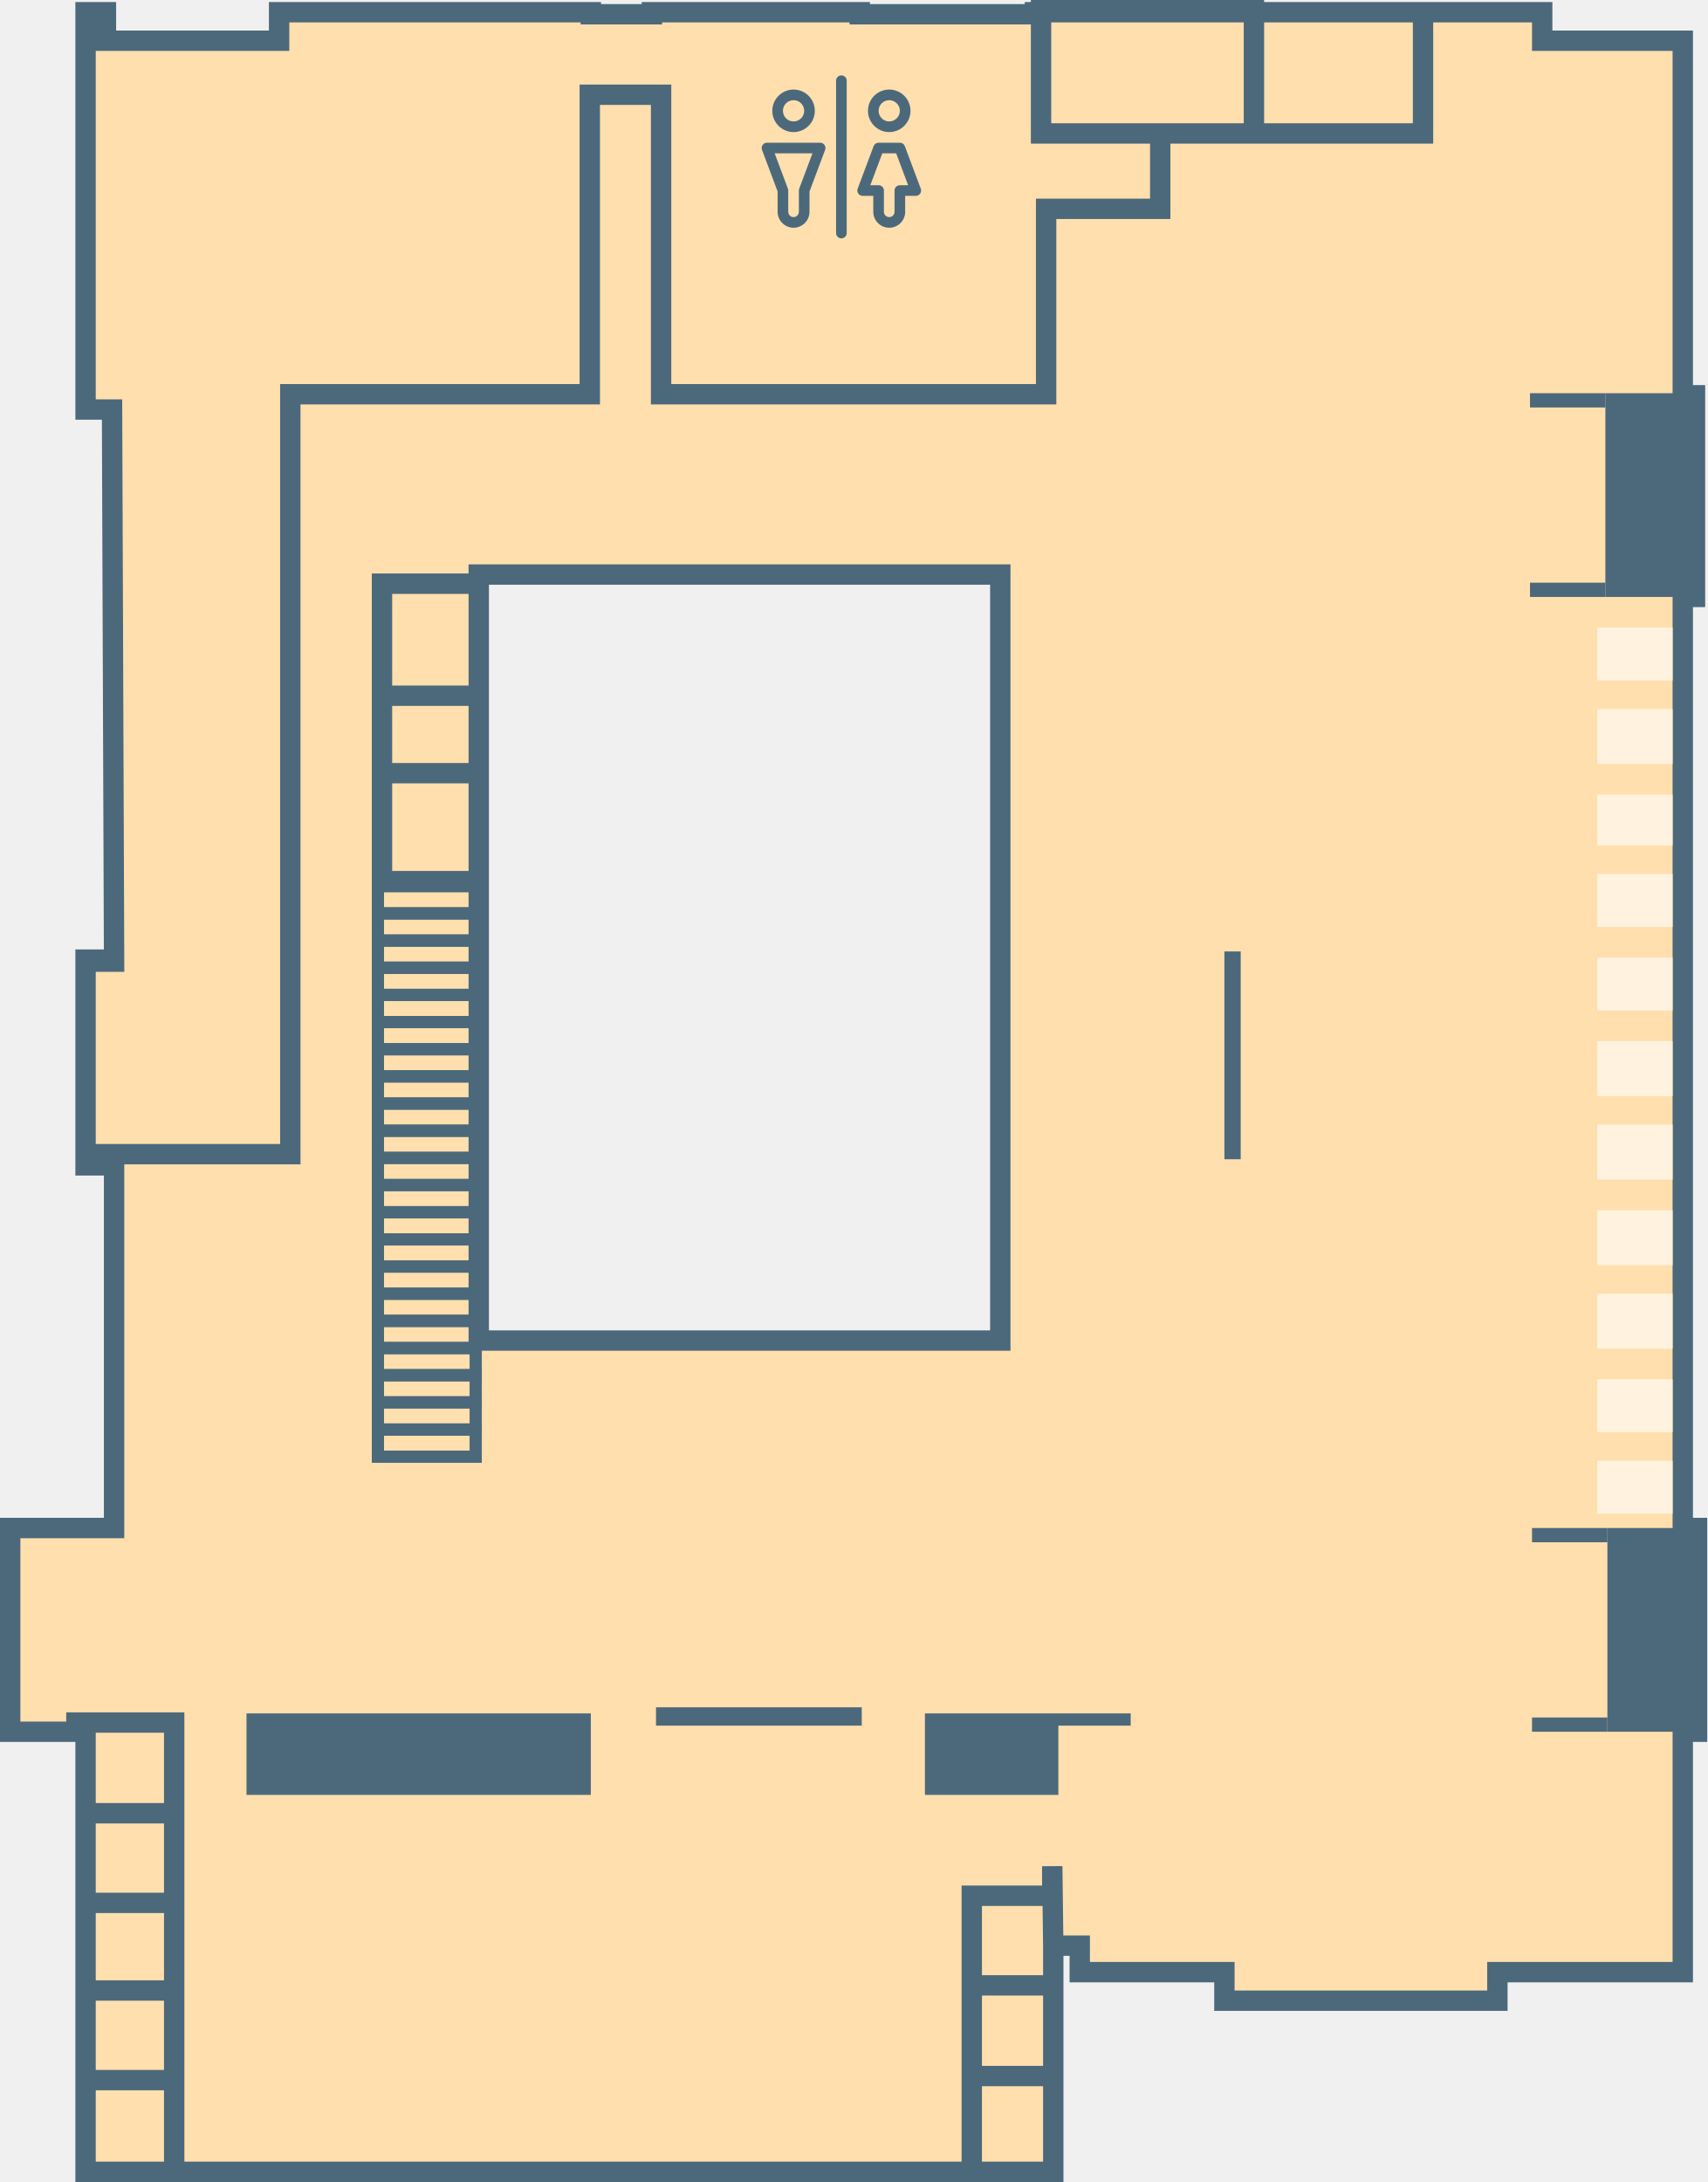
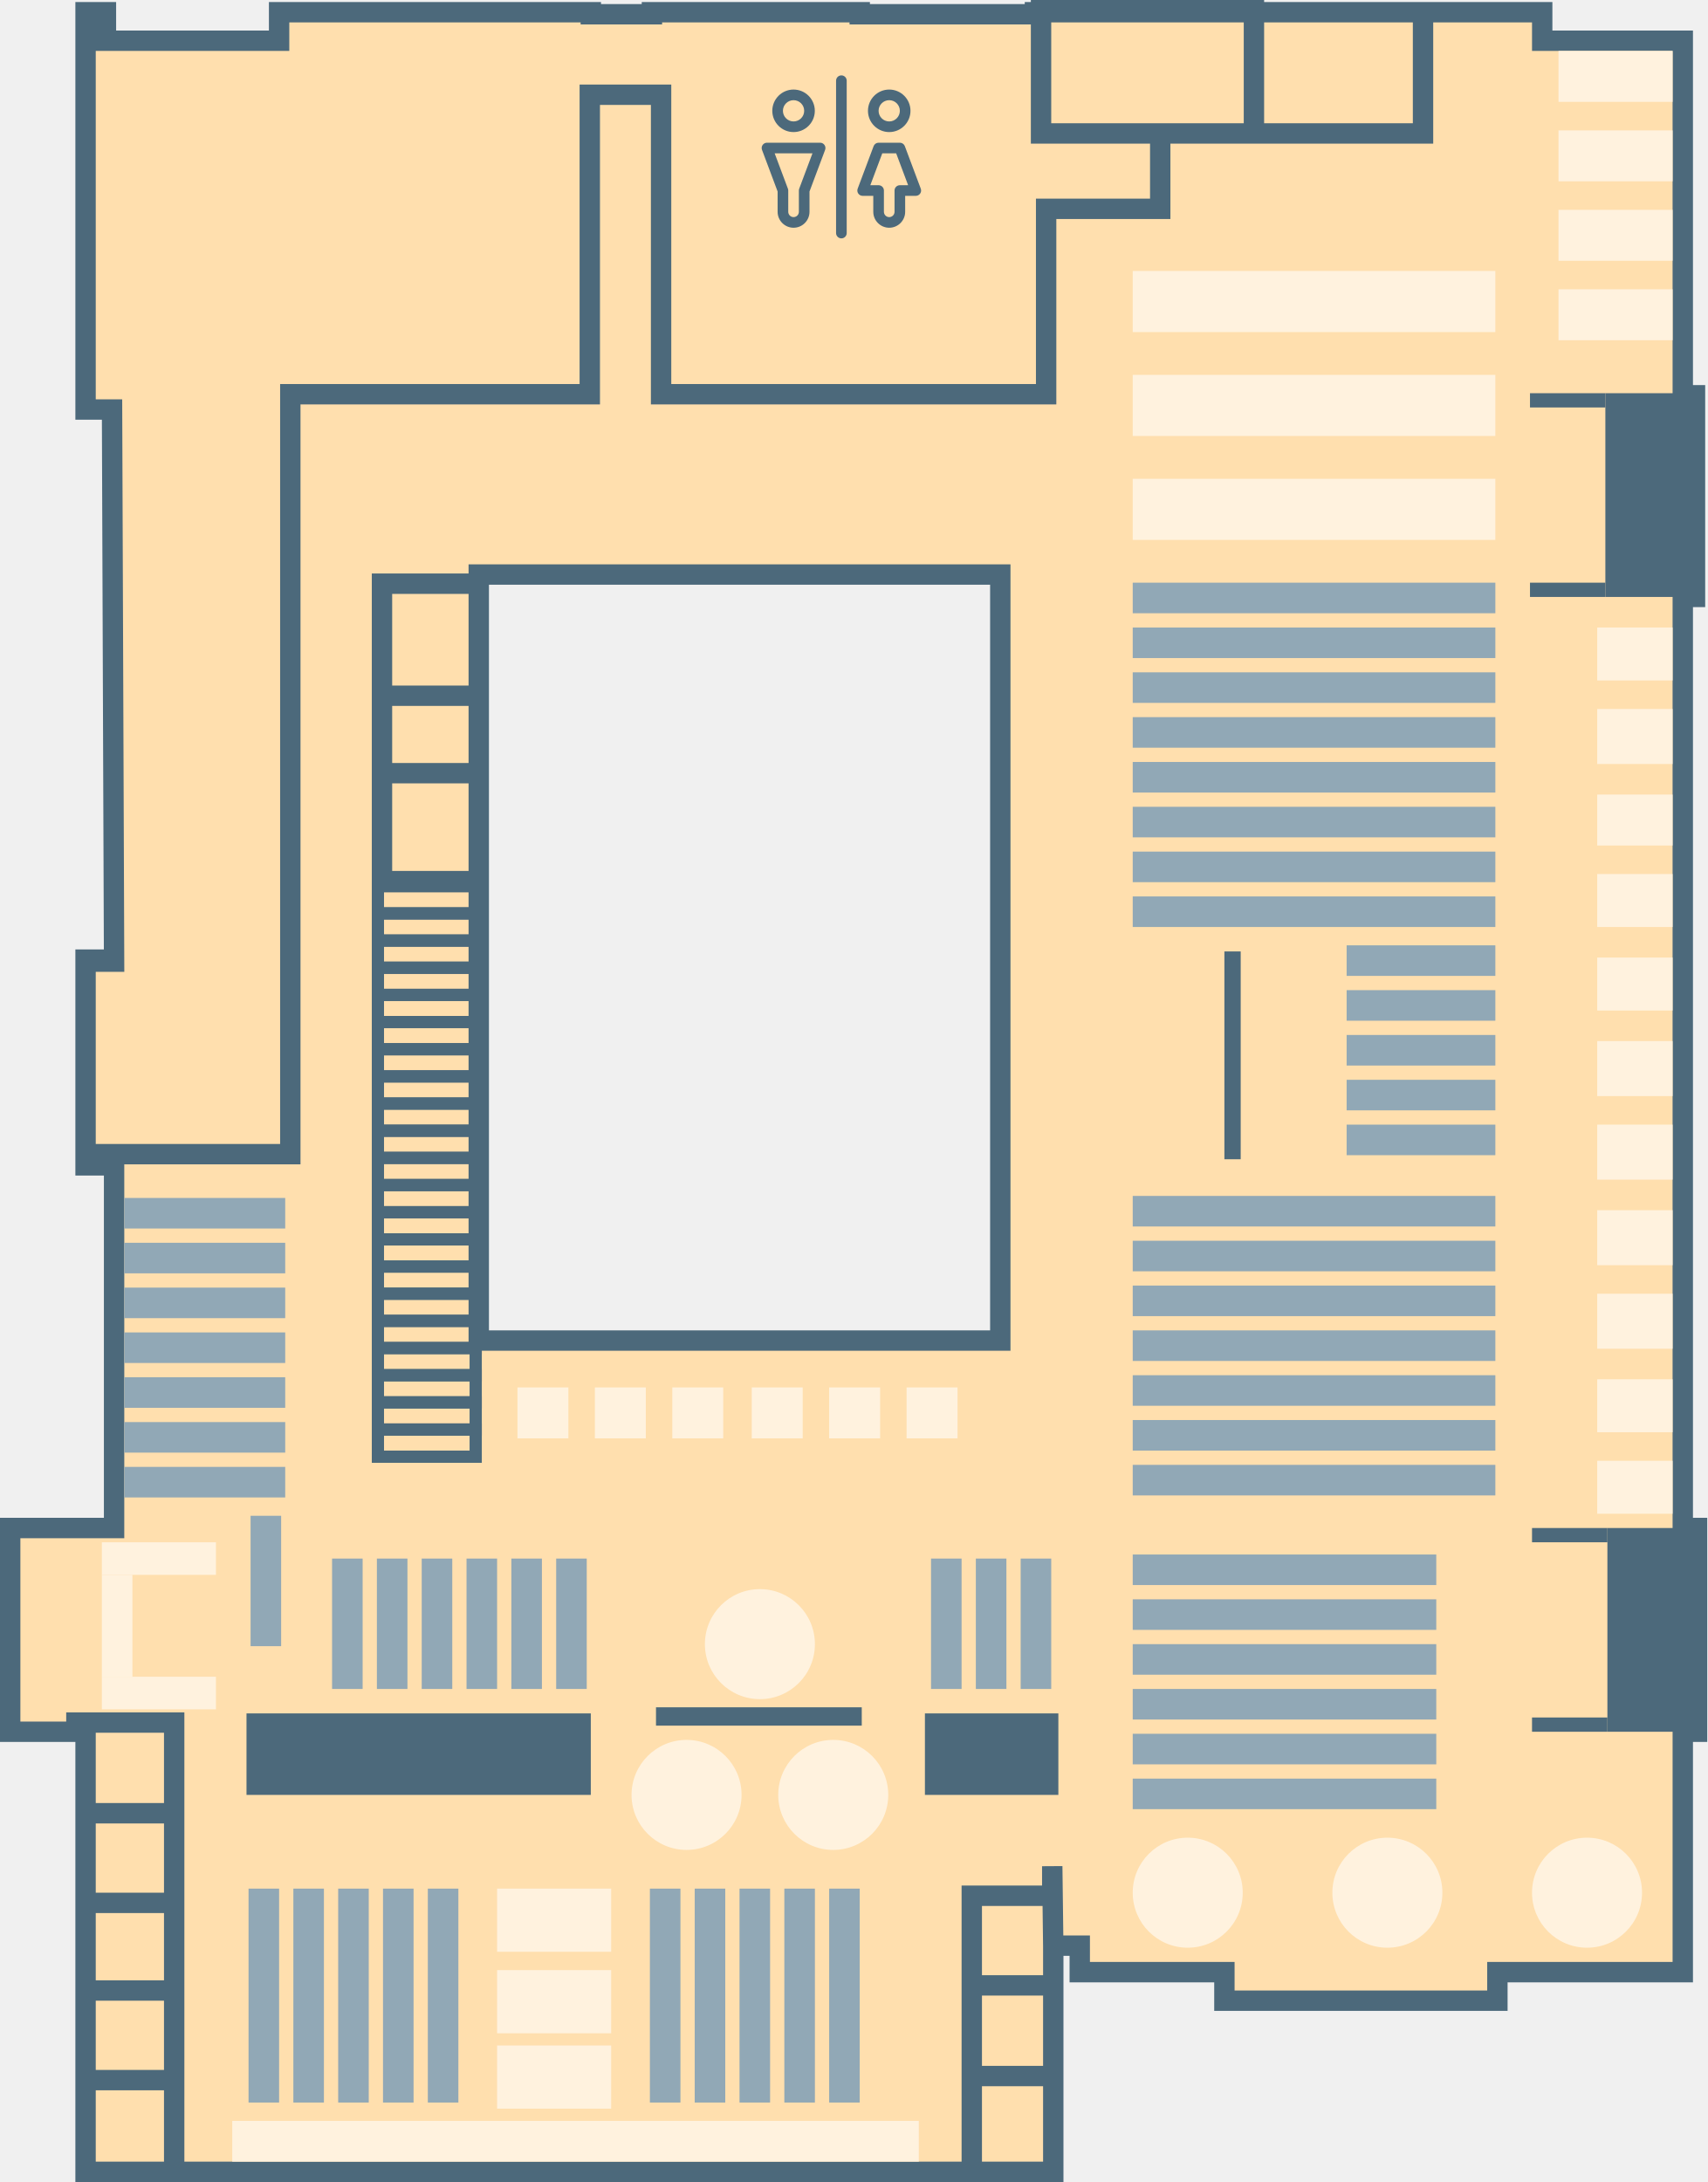
<svg xmlns="http://www.w3.org/2000/svg" width="838" height="1071" viewBox="0 0 838 1071" fill="none">
  <path fill-rule="evenodd" clip-rule="evenodd" d="M42 850H5V750H56V572H42V471H52V472H56L55 201H42V6H52V20H137V6H290V7H320V6H422V7H508V6H757V20H826V194H832V293H826V750H833V850H826V968H735V982H601V968H530V955H517V955.5V974.5V1019V1066H477H85.5H42V1021V977V934V890V850ZM235 282H491V658H235V432.5V379.5V341.5V286.5V282Z" fill="#FFDFAE" />
  <path d="M85.5 1066H42V1021M85.5 1066V1021M85.5 1066H477M37.5 850.5V845.5H85.5V890M42 890V850H5V750H56V572H42V471H52V472H56L55 201H42V6H52V20H137V6H290V7H320V6H422V7H508V6H757V20H826V194H832V293H826V750H833V850H826V968H735V982H601V968H530V955H517V955.5M42 890H85.5M42 890V934M85.5 890V934M85.5 934H42M85.5 934V977M42 934V977M42 977H85.5M42 977V1021M85.5 977V1021M85.5 1021H42M477 1066H517V1019M477 1066V1019M517 955.5L516.5 916V930.5H477V974.5M517 955.5V974.5M477 974.5H517M477 974.5V1019M517 974.5V1019M517 1019H477M235 432.5V658H491V282H235V286.5M235 432.5H187.5V379.5M235 432.5V379.5M235 286.5H187.5V341.5M235 286.5V341.5M235 341.5H187.5M235 341.5V379.5M187.5 341.5V379.5M187.5 379.5H235" stroke="#4C697B" stroke-width="10" />
  <g clip-path="url(#clip0_95_3)">
    <path d="M413 37C411.559 37 410.391 38.168 410.391 39.609V114.391C410.391 115.832 411.559 117 413 117C414.44 117 415.609 115.832 415.609 114.391V39.609C415.609 38.168 414.44 37 413 37Z" fill="#4C697B" />
    <path d="M389.522 43.957C383.768 43.957 379.087 48.638 379.087 54.391C379.087 60.145 383.768 64.826 389.522 64.826C395.276 64.826 399.957 60.145 399.957 54.391C399.957 48.638 395.276 43.957 389.522 43.957ZM389.522 59.609C386.645 59.609 384.304 57.268 384.304 54.391C384.304 51.514 386.645 49.174 389.522 49.174C392.399 49.174 394.739 51.514 394.739 54.391C394.739 57.268 392.399 59.609 389.522 59.609Z" fill="#4C697B" />
    <path d="M436.478 43.957C430.725 43.957 426.043 48.638 426.043 54.391C426.043 60.145 430.725 64.826 436.478 64.826C442.232 64.826 446.913 60.145 446.913 54.391C446.913 48.638 442.232 43.957 436.478 43.957ZM436.478 59.609C433.601 59.609 431.261 57.268 431.261 54.391C431.261 51.514 433.601 49.174 436.478 49.174C439.355 49.174 441.696 51.514 441.696 54.391C441.696 57.268 439.355 59.609 436.478 59.609Z" fill="#4C697B" />
    <path d="M402.565 70.043H376.478C374.659 70.043 373.397 71.864 374.036 73.568L381.696 93.995V103.956C381.696 108.272 385.207 111.782 389.522 111.782C393.837 111.782 397.348 108.272 397.348 103.956V93.995L405.008 73.568C405.647 71.865 404.385 70.043 402.565 70.043ZM392.297 92.606C392.187 92.899 392.131 93.209 392.131 93.522V103.957C392.131 105.395 390.96 106.565 389.522 106.565C388.083 106.565 386.913 105.395 386.913 103.957V93.522C386.913 93.209 386.857 92.899 386.747 92.606L380.243 75.261H398.801L392.297 92.606Z" fill="#4C697B" />
    <path d="M451.965 92.606L444.138 71.736C443.757 70.718 442.783 70.044 441.696 70.044H431.261C430.174 70.044 429.2 70.718 428.818 71.736L420.992 92.606C420.353 94.309 421.615 96.13 423.435 96.13H428.652V103.957C428.652 108.272 432.163 111.783 436.478 111.783C440.794 111.783 444.305 108.272 444.305 103.957V96.13H449.522C451.341 96.13 452.604 94.31 451.965 92.606ZM441.696 90.913C440.255 90.913 439.087 92.081 439.087 93.522V103.957C439.087 105.395 437.917 106.565 436.478 106.565C435.04 106.565 433.87 105.395 433.87 103.957V93.522C433.87 92.081 432.702 90.913 431.261 90.913H427.199L433.069 75.261H439.888L445.757 90.913H441.696V90.913Z" fill="#4C697B" />
  </g>
  <rect x="185.5" y="701.667" width="48" height="13.333" stroke="#4C697B" stroke-width="6" />
  <rect x="185.5" y="568.333" width="48" height="13.333" stroke="#4C697B" stroke-width="6" />
  <rect x="185.5" y="635" width="48" height="13.333" stroke="#4C697B" stroke-width="6" />
  <rect x="185.5" y="501.667" width="48" height="13.333" stroke="#4C697B" stroke-width="6" />
  <rect x="185.5" y="688.333" width="48" height="13.333" stroke="#4C697B" stroke-width="6" />
  <rect x="185.5" y="555" width="48" height="13.333" stroke="#4C697B" stroke-width="6" />
  <rect x="185.5" y="621.667" width="48" height="13.333" stroke="#4C697B" stroke-width="6" />
  <rect x="185.5" y="488.333" width="48" height="13.333" stroke="#4C697B" stroke-width="6" />
  <rect x="185.5" y="675" width="48" height="13.333" stroke="#4C697B" stroke-width="6" />
  <rect x="185.5" y="541.667" width="48" height="13.333" stroke="#4C697B" stroke-width="6" />
  <rect x="185.5" y="608.333" width="48" height="13.333" stroke="#4C697B" stroke-width="6" />
  <rect x="185.5" y="475" width="48" height="13.333" stroke="#4C697B" stroke-width="6" />
  <rect x="185.5" y="661.667" width="48" height="13.333" stroke="#4C697B" stroke-width="6" />
  <rect x="185.5" y="528.333" width="48" height="13.333" stroke="#4C697B" stroke-width="6" />
  <rect x="185.5" y="595" width="48" height="13.333" stroke="#4C697B" stroke-width="6" />
  <rect x="185.5" y="461.667" width="48" height="13.333" stroke="#4C697B" stroke-width="6" />
  <rect x="185.5" y="648.333" width="48" height="13.333" stroke="#4C697B" stroke-width="6" />
  <rect x="185.5" y="515" width="48" height="13.333" stroke="#4C697B" stroke-width="6" />
  <rect x="185.5" y="581.667" width="48" height="13.333" stroke="#4C697B" stroke-width="6" />
  <rect x="185.5" y="448.333" width="48" height="13.333" stroke="#4C697B" stroke-width="6" />
  <rect x="185.5" y="435" width="48" height="13.333" stroke="#4C697B" stroke-width="6" />
  <path d="M41.5 566.5H142.5V193.5H289.5V46.5H324.5V193.5H513.5V102.5H569.5V65.5M569.5 65.5H511V5H564H615.5V65.5M569.5 65.5H615.5M698.5 5V65.5H615.5" stroke="#4C697B" stroke-width="10" />
  <rect x="789" y="750" width="44" height="100" fill="#4C697B" />
  <rect x="788" y="193" width="44" height="100" fill="#4C697B" />
  <rect x="752" y="843" width="37" height="7" fill="#4C697B" />
  <rect x="751" y="286" width="37" height="7" fill="#4C697B" />
  <rect x="752" y="750" width="37" height="7" fill="#4C697B" />
  <rect x="751" y="193" width="37" height="7" fill="#4C697B" />
  <rect x="601" y="467" width="8" height="102" fill="#4C697B" />
  <rect x="322" y="838" width="101" height="9" fill="#4C697B" />
  <rect x="121" y="841" width="169" height="40" fill="#4C697B" />
-   <path d="M454 841H555V847H519.5V881H454V841Z" fill="#4C697B" />
+   <path d="M454 841H519.5V881H454V841Z" fill="#4C697B" />
  <rect x="784" y="717" width="37" height="26" fill="#FFF2DE" />
  <rect x="784" y="390" width="37" height="25" fill="#FFF2DE" />
  <rect x="784" y="552" width="37" height="27" fill="#FFF2DE" />
  <rect x="784" y="635" width="37" height="27" fill="#FFF2DE" />
  <rect x="784" y="308" width="37" height="26" fill="#FFF2DE" />
  <rect x="784" y="470" width="37" height="26" fill="#FFF2DE" />
  <rect x="784" y="677" width="37" height="26" fill="#FFF2DE" />
  <rect x="784" y="348" width="37" height="27" fill="#FFF2DE" />
  <rect x="784" y="511" width="37" height="27" fill="#FFF2DE" />
  <rect x="784" y="594" width="37" height="27" fill="#FFF2DE" />
  <rect x="784" y="429" width="37" height="26" fill="#FFF2DE" />
+   <rect x="556" y="440" width="178" height="15" fill="#91A8B6" />
+   <rect x="556" y="653" width="178" height="15" fill="#91A8B6" />
+   <rect x="556" y="763" width="149" height="15" fill="#91A8B6" />
+   <rect x="556" y="851" width="149" height="15" fill="#91A8B6" />
+   <rect x="479" y="829" width="64" height="15" transform="rotate(-90 479 829)" fill="#91A8B6" />
+   <rect x="251" y="829" width="64" height="15" transform="rotate(-90 251 829)" fill="#91A8B6" />
+   <rect x="185" y="829" width="64" height="15" transform="rotate(-90 185 829)" fill="#91A8B6" />
+   <rect x="144" y="1032" width="105" height="15" transform="rotate(-90 144 1032)" fill="#91A8B6" />
+   <rect x="341" y="1032" width="105" height="15" transform="rotate(-90 341 1032)" fill="#91A8B6" />
+   <rect x="556" y="719" width="178" height="15" fill="#91A8B6" />
+   <rect x="556" y="829" width="149" height="15" fill="#91A8B6" />
+   <rect x="457" y="829" width="64" height="15" transform="rotate(-90 457 829)" fill="#91A8B6" />
+   <rect x="229" y="829" width="64" height="15" transform="rotate(-90 229 829)" fill="#91A8B6" />
+   <rect x="188" y="1032" width="105" height="15" transform="rotate(-90 188 1032)" fill="#91A8B6" />
+   <rect x="385" y="1032" width="105" height="15" transform="rotate(-90 385 1032)" fill="#91A8B6" />
+   <rect x="210" y="1032" width="105" height="15" transform="rotate(-90 210 1032)" fill="#91A8B6" />
+   <rect x="407" y="1032" width="105" height="15" transform="rotate(-90 407 1032)" fill="#91A8B6" />
+   <rect x="163" y="829" width="64" height="15" transform="rotate(-90 163 829)" fill="#91A8B6" />
+   <rect x="123" y="808" width="64" height="15" transform="rotate(-90 123 808)" fill="#91A8B6" />
+   <rect x="122" y="1032" width="105" height="15" transform="rotate(-90 122 1032)" fill="#91A8B6" />
+   <rect x="319" y="1032" width="105" height="15" transform="rotate(-90 319 1032)" fill="#91A8B6" />
+   <rect x="661" y="552" width="73" height="15" fill="#91A8B6" />
+   <rect x="61" y="720" width="79" height="15" fill="#91A8B6" />
+   <rect x="61" y="632" width="79" height="15" fill="#91A8B6" />
+   <rect x="661" y="508" width="73" height="15" fill="#91A8B6" />
+   <rect x="61" y="676" width="79" height="15" fill="#91A8B6" />
+   <rect x="61" y="588" width="79" height="15" fill="#91A8B6" />
+   <rect x="556" y="418" width="178" height="15" fill="#91A8B6" />
+   <rect x="556" y="631" width="178" height="15" fill="#91A8B6" />
+   <rect x="556" y="697" width="178" height="15" fill="#91A8B6" />
+   <rect x="556" y="807" width="149" height="15" fill="#91A8B6" />
+   <rect x="556" y="374" width="178" height="15" fill="#91A8B6" />
+   <rect x="556" y="587" width="178" height="15" fill="#91A8B6" />
+   <rect x="661" y="530" width="73" height="15" fill="#91A8B6" />
+   <rect x="61" y="698" width="79" height="15" fill="#91A8B6" />
+   <rect x="61" y="610" width="79" height="15" fill="#91A8B6" />
+   <rect x="661" y="486" width="73" height="15" fill="#91A8B6" />
+   <rect x="61" y="654" width="79" height="15" fill="#91A8B6" />
+   <rect x="661" y="464" width="73" height="15" fill="#91A8B6" />
+   <rect x="556" y="352" width="178" height="15" fill="#91A8B6" />
+   <rect x="556" y="308" width="178" height="15" fill="#91A8B6" />
+   <rect x="556" y="396" width="178" height="15" fill="#91A8B6" />
+   <rect x="556" y="609" width="178" height="15" fill="#91A8B6" />
+   <rect x="556" y="675" width="178" height="15" fill="#91A8B6" />
+   <rect x="556" y="785" width="149" height="15" fill="#91A8B6" />
+   <rect x="556" y="873" width="149" height="15" fill="#91A8B6" />
+   <rect x="501" y="829" width="64" height="15" transform="rotate(-90 501 829)" fill="#91A8B6" />
+   <rect x="273" y="829" width="64" height="15" transform="rotate(-90 273 829)" fill="#91A8B6" />
+   <rect x="207" y="829" width="64" height="15" transform="rotate(-90 207 829)" fill="#91A8B6" />
+   <rect x="166" y="1032" width="105" height="15" transform="rotate(-90 166 1032)" fill="#91A8B6" />
+   <rect x="363" y="1032" width="105" height="15" transform="rotate(-90 363 1032)" fill="#91A8B6" />
+   <rect x="556" y="330" width="178" height="15" fill="#91A8B6" />
+   <rect x="556" y="286" width="178" height="15" fill="#91A8B6" />
+   <rect x="556" y="235" width="178" height="30" fill="#FFF2DE" />
+   <rect x="556" y="184" width="178" height="30" fill="#FFF2DE" />
+   <rect x="556" y="133" width="178" height="30" fill="#FFF2DE" />
+   <rect x="445" y="681" width="25" height="25" fill="#FFF2DE" />
+   <rect x="407" y="681" width="25" height="25" fill="#FFF2DE" />
+   <rect x="369" y="681" width="25" height="25" fill="#FFF2DE" />
+   <rect x="330" y="681" width="25" height="25" fill="#FFF2DE" />
+   <rect x="292" y="681" width="25" height="25" fill="#FFF2DE" />
+   <rect x="244" y="927" width="56" height="31" fill="#FFF2DE" />
+   <rect x="50" y="823" width="56" height="16" fill="#FFF2DE" />
+   <rect x="50" y="757" width="56" height="16" fill="#FFF2DE" />
+   <rect x="50" y="773" width="15" height="50" fill="#FFF2DE" />
+   <rect x="244" y="967" width="56" height="31" fill="#FFF2DE" />
+   <rect x="244" y="1004" width="56" height="31" fill="#FFF2DE" />
+   <rect x="254" y="681" width="25" height="25" fill="#FFF2DE" />
+   <rect x="765" y="64" width="56" height="25" fill="#FFF2DE" />
+   <rect x="765" y="25" width="56" height="25" fill="#FFF2DE" />
+   <rect x="765" y="103" width="56" height="25" fill="#FFF2DE" />
+   <rect x="765" y="142" width="56" height="25" fill="#FFF2DE" />
+   <circle cx="583" cy="929" r="27" fill="#FFF2DE" />
+   <circle cx="409" cy="881" r="27" fill="#FFF2DE" />
+   <circle cx="337" cy="881" r="27" fill="#FFF2DE" />
+   <circle cx="373" cy="807" r="27" fill="#FFF2DE" />
+   <circle cx="681" cy="929" r="27" fill="#FFF2DE" />
+   <circle cx="779" cy="929" r="27" fill="#FFF2DE" />
+   <rect x="114" y="1041" width="337" height="20" fill="#FFF2DE" />
  <defs>
    <clipPath id="clip0_95_3">
      <rect width="80" height="80" fill="white" transform="translate(373 37)" />
    </clipPath>
  </defs>
</svg>
